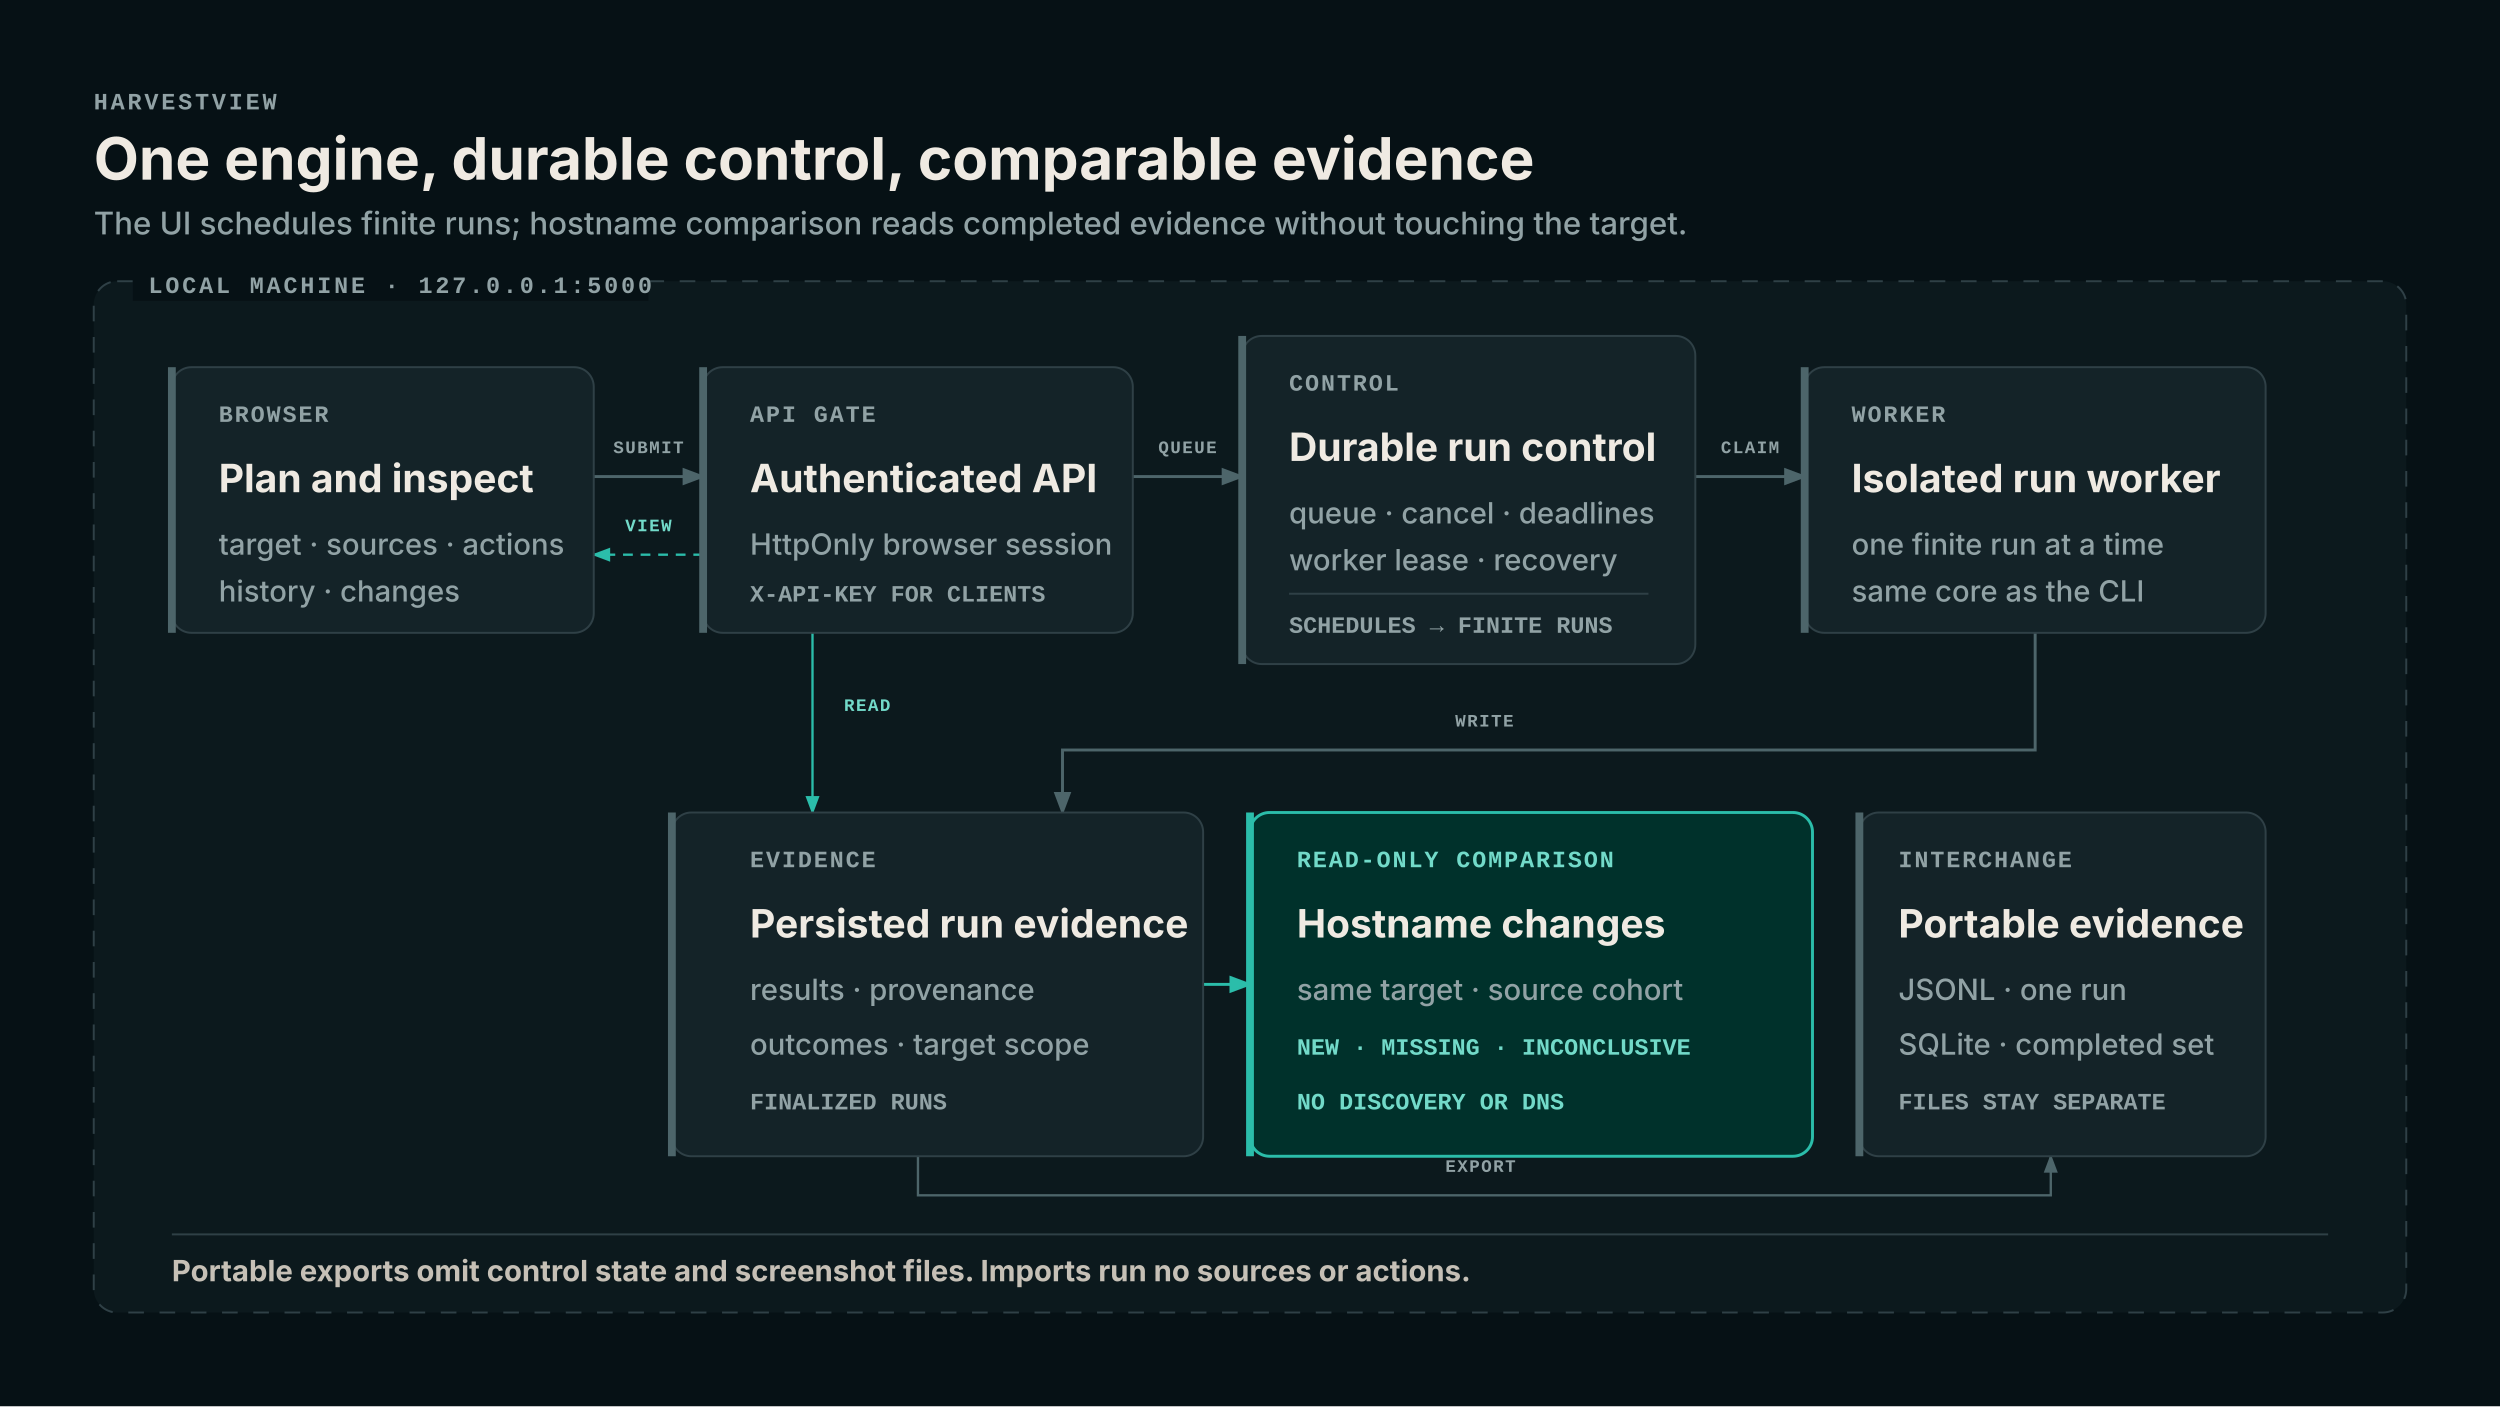
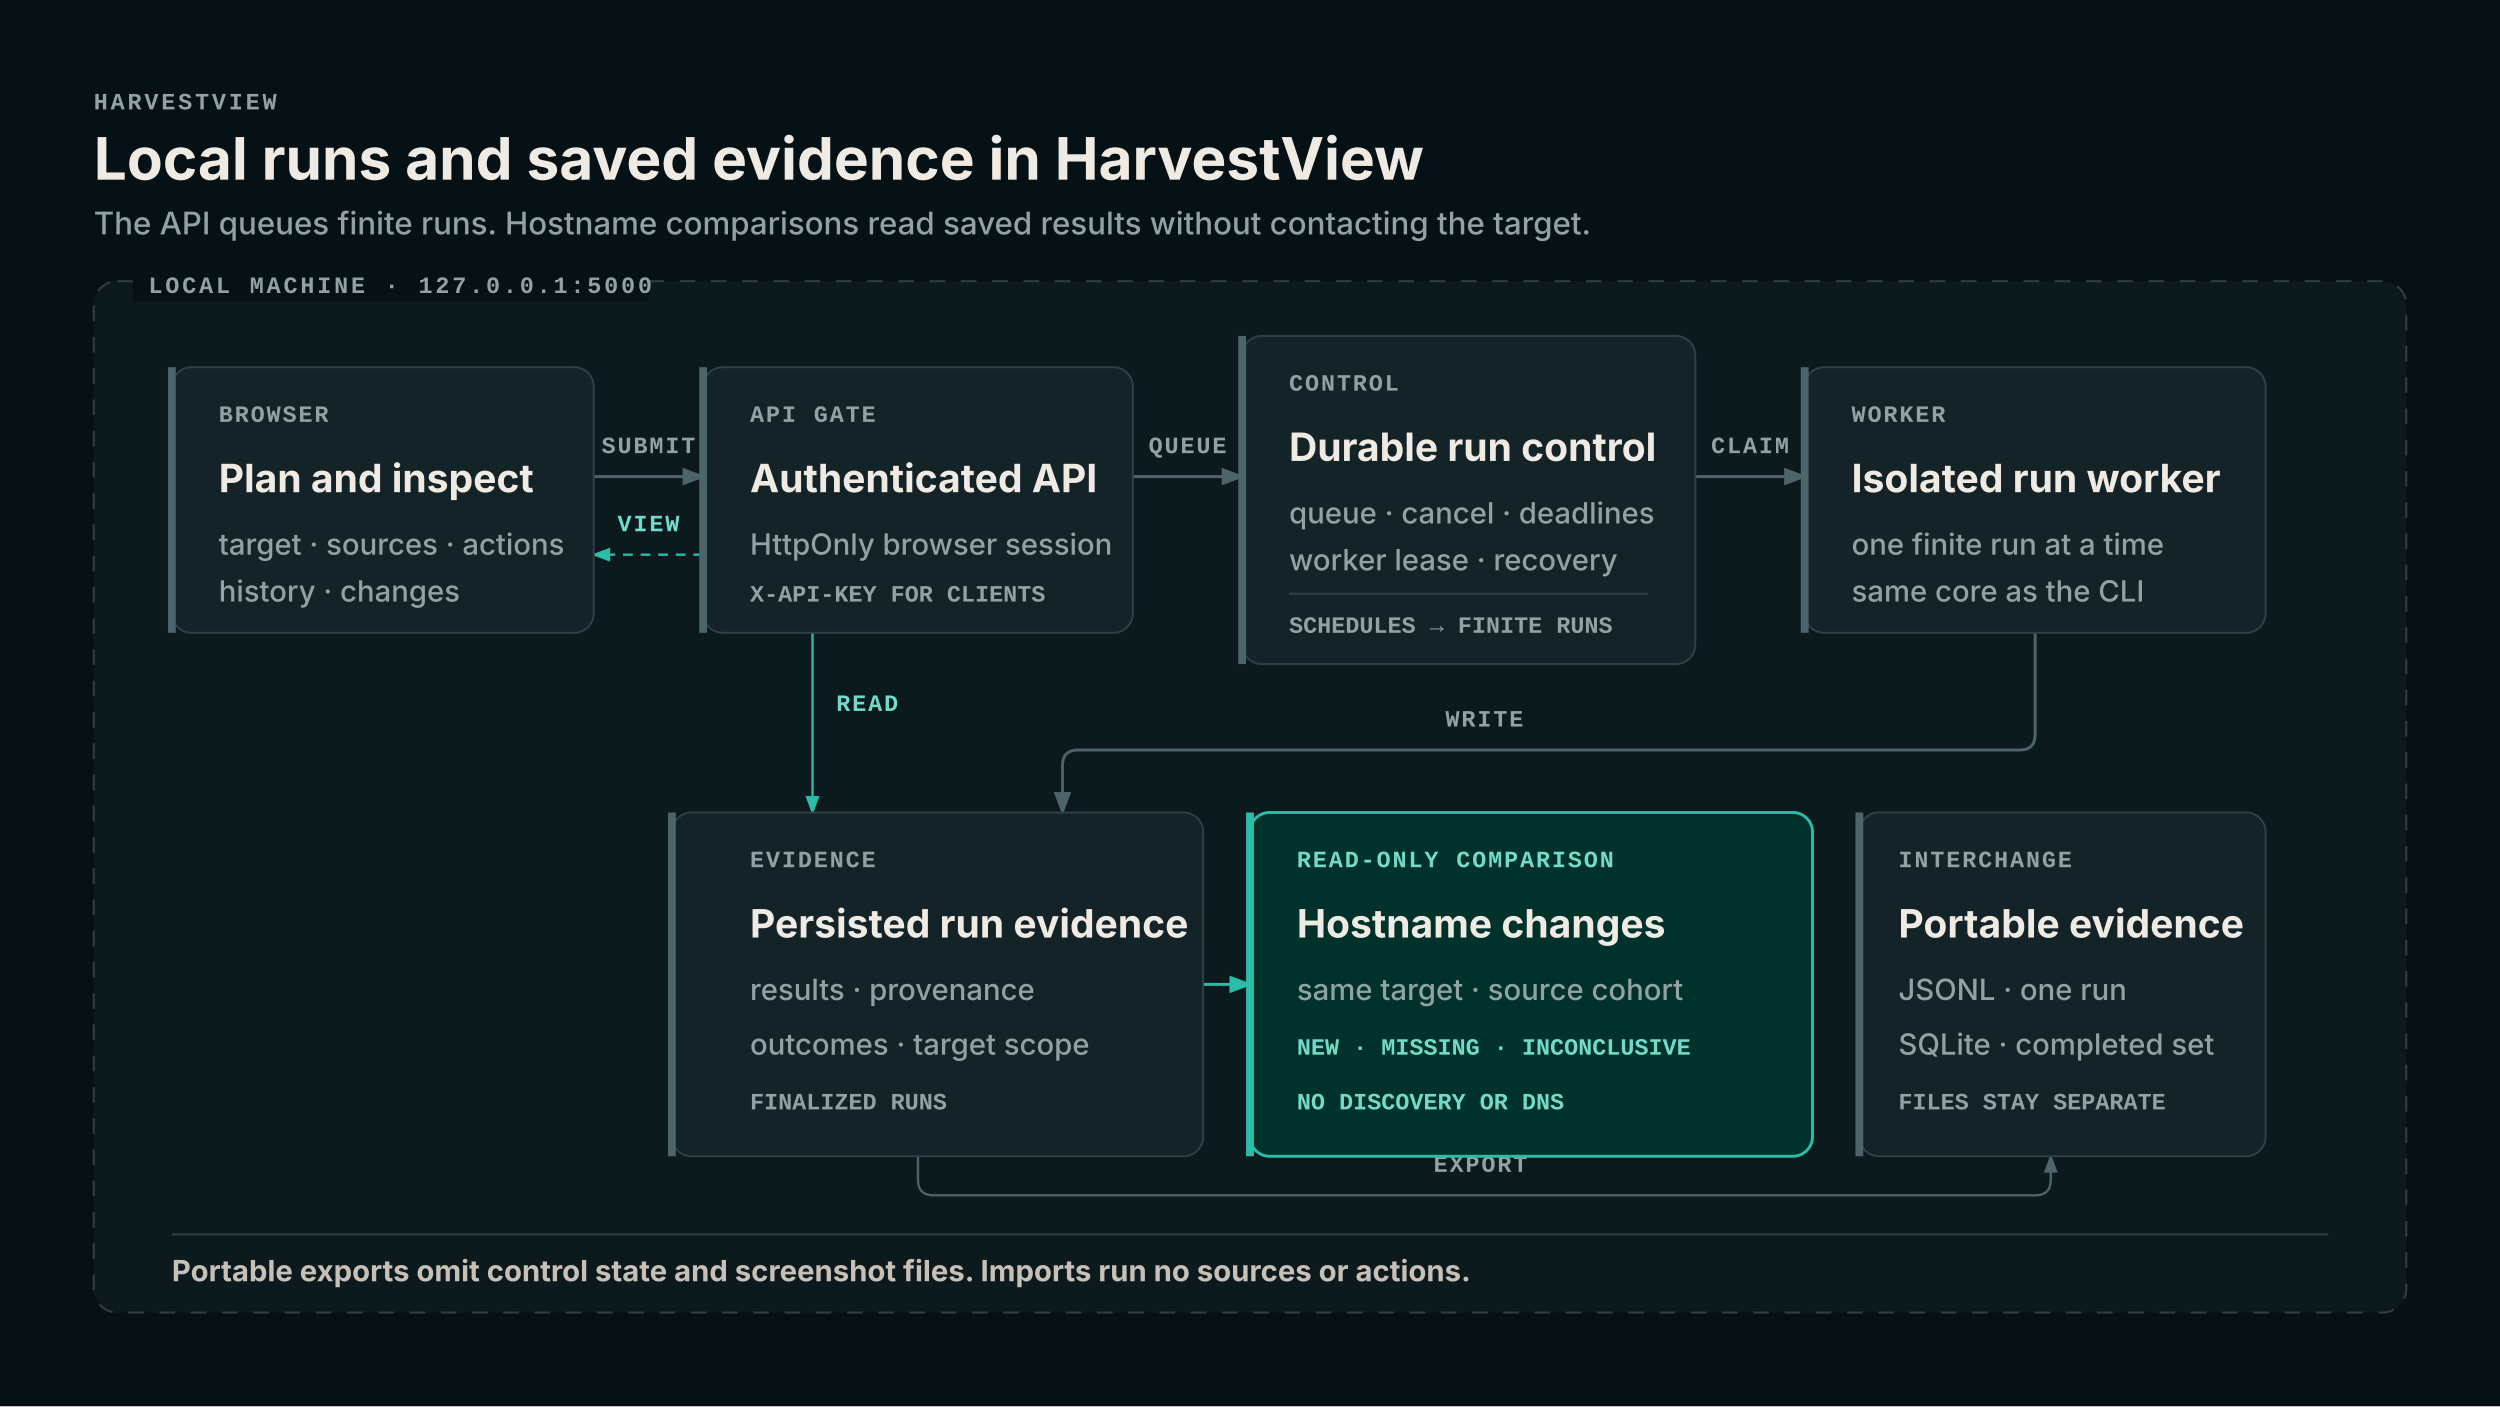
<svg xmlns="http://www.w3.org/2000/svg" viewBox="0 0 1280 720" role="img" aria-labelledby="harvestview-architecture-title harvestview-architecture-desc">
  <defs>
    <style>
      .title { font: 700 30px Inter, system-ui, -apple-system, BlinkMacSystemFont, "Segoe UI", sans-serif; fill: #efeae2; }
      .subtitle { font: 450 16px Inter, system-ui, -apple-system, BlinkMacSystemFont, "Segoe UI", sans-serif; fill: #91a2a5; }
      .zone { font: 700 12px "SFMono-Regular", Consolas, "Liberation Mono", monospace; letter-spacing: .12em; fill: #91a2a5; }
      .tag { font: 700 12px "SFMono-Regular", Consolas, "Liberation Mono", monospace; letter-spacing: .08em; fill: #91a2a5; }
      .tag-accent { fill: #72dac9; }
      .node-title { font: 700 20px Inter, system-ui, -apple-system, BlinkMacSystemFont, "Segoe UI", sans-serif; fill: #efeae2; }
      .body { font: 450 15px Inter, system-ui, -apple-system, BlinkMacSystemFont, "Segoe UI", sans-serif; fill: #91a2a5; }
      .body-strong { font: 650 15px Inter, system-ui, -apple-system, BlinkMacSystemFont, "Segoe UI", sans-serif; fill: #c6c0b6; }
      .technical { font: 600 12px "SFMono-Regular", Consolas, "Liberation Mono", monospace; fill: #91a2a5; }
      .technical-accent { font: 700 12px "SFMono-Regular", Consolas, "Liberation Mono", monospace; fill: #72dac9; }
-       .edge-label { font: 700 9px "SFMono-Regular", Consolas, "Liberation Mono", monospace; letter-spacing: .08em; fill: #91a2a5; }
+       .edge-label { font: 700 12px "SFMono-Regular", Consolas, "Liberation Mono", monospace; letter-spacing: .08em; fill: #91a2a5; }
      .edge-label-accent { fill: #72dac9; }
    </style>
    <marker id="harvestview-architecture-arrow" markerWidth="8" markerHeight="6" refX="7" refY="3" orient="auto">
      <polygon points="0 0, 8 3, 0 6" fill="#4d656a" />
    </marker>
    <marker id="harvestview-architecture-arrow-accent" markerWidth="8" markerHeight="6" refX="7" refY="3" orient="auto">
      <polygon points="0 0, 8 3, 0 6" fill="#2bbdaa" />
    </marker>
  </defs>
  <rect width="1280" height="720" fill="#061115" />
  <text class="zone" x="48" y="56">HARVESTVIEW</text>
-   <text class="title" x="48" y="92">One engine, durable control, comparable evidence</text>
-   <text class="subtitle" x="48" y="120">The UI schedules finite runs; hostname comparison reads completed evidence without touching the target.</text>
+   <text class="title" x="48" y="92">Local runs and saved evidence in HarvestView</text>
+   <text class="subtitle" x="48" y="120">The API queues finite runs. Hostname comparisons read saved results without contacting the target.</text>
  <rect x="48" y="144" width="1184" height="528" rx="12" fill="#0c191d" stroke="#2f4046" stroke-dasharray="8 8" />
  <rect x="68" y="134" width="264" height="20" fill="#061115" />
  <text class="zone" x="76" y="150">LOCAL MACHINE · 127.0.0.1:5000</text>
  <line x1="304" y1="244" x2="360" y2="244" stroke="#4d656a" stroke-width="1.5" marker-end="url(#harvestview-architecture-arrow)" />
  <line x1="360" y1="284" x2="304" y2="284" stroke="#2bbdaa" stroke-width="1.2" stroke-dasharray="5 4" marker-end="url(#harvestview-architecture-arrow-accent)" />
  <line x1="580" y1="244" x2="636" y2="244" stroke="#4d656a" stroke-width="1.5" marker-end="url(#harvestview-architecture-arrow)" />
  <line x1="868" y1="244" x2="924" y2="244" stroke="#4d656a" stroke-width="1.5" marker-end="url(#harvestview-architecture-arrow)" />
  <line x1="416" y1="324" x2="416" y2="416" stroke="#2bbdaa" stroke-width="1.2" marker-end="url(#harvestview-architecture-arrow-accent)" />
-   <path d="M1042 324 V384 H544 V416" fill="none" stroke="#4d656a" stroke-width="1.5" marker-end="url(#harvestview-architecture-arrow)" />
+   <path d="M1042 324 V376 Q1042 384 1034 384 H552 Q544 384 544 392 V416" fill="none" stroke="#4d656a" stroke-width="1.5" marker-end="url(#harvestview-architecture-arrow)" />
  <line x1="616" y1="504" x2="640" y2="504" stroke="#2bbdaa" stroke-width="1.5" marker-end="url(#harvestview-architecture-arrow-accent)" />
-   <path d="M470 592 V612 H1050 V592" fill="none" stroke="#4d656a" stroke-width="1.2" marker-end="url(#harvestview-architecture-arrow)" />
-   <rect x="308" y="224" width="48" height="12" rx="4" fill="#0c191d" />
+   <path d="M470 592 V604 Q470 612 478 612 H1042 Q1050 612 1050 604 V592" fill="none" stroke="#4d656a" stroke-width="1.2" marker-end="url(#harvestview-architecture-arrow)" />
+   <rect x="306" y="220" width="52" height="16" rx="4" fill="#0c191d" />
  <text class="edge-label" x="332" y="232" text-anchor="middle">SUBMIT</text>
-   <rect x="312" y="264" width="40" height="12" rx="4" fill="#0c191d" />
+   <rect x="312" y="260" width="40" height="16" rx="4" fill="#0c191d" />
  <text class="edge-label edge-label-accent" x="332" y="272" text-anchor="middle">VIEW</text>
-   <rect x="584" y="224" width="48" height="12" rx="4" fill="#0c191d" />
+   <rect x="584" y="220" width="48" height="16" rx="4" fill="#0c191d" />
  <text class="edge-label" x="608" y="232" text-anchor="middle">QUEUE</text>
-   <rect x="872" y="224" width="48" height="12" rx="4" fill="#0c191d" />
+   <rect x="872" y="220" width="48" height="16" rx="4" fill="#0c191d" />
  <text class="edge-label" x="896" y="232" text-anchor="middle">CLAIM</text>
-   <rect x="424" y="356" width="40" height="12" rx="4" fill="#0c191d" />
+   <rect x="424" y="352" width="40" height="16" rx="4" fill="#0c191d" />
  <text class="edge-label edge-label-accent" x="444" y="364" text-anchor="middle">READ</text>
-   <rect x="736" y="364" width="48" height="12" rx="4" fill="#0c191d" />
+   <rect x="736" y="360" width="48" height="16" rx="4" fill="#0c191d" />
  <text class="edge-label" x="760" y="372" text-anchor="middle">WRITE</text>
-   <rect x="734" y="592" width="48" height="12" rx="4" fill="#0c191d" />
+   <rect x="730" y="588" width="56" height="16" rx="4" fill="#0c191d" />
  <text class="edge-label" x="758" y="600" text-anchor="middle">EXPORT</text>
  <rect x="88" y="188" width="216" height="136" rx="10" fill="#142328" stroke="#2f4046" />
  <line x1="88" y1="188" x2="88" y2="324" stroke="#4d656a" stroke-width="4" />
  <text class="tag" x="112" y="216">BROWSER</text>
  <text class="node-title" x="112" y="252">Plan and inspect</text>
  <text class="body" x="112" y="284">target · sources · actions</text>
  <text class="body" x="112" y="308">history · changes</text>
  <rect x="360" y="188" width="220" height="136" rx="10" fill="#142328" stroke="#2f4046" />
  <line x1="360" y1="188" x2="360" y2="324" stroke="#4d656a" stroke-width="4" />
  <text class="tag" x="384" y="216">API GATE</text>
  <text class="node-title" x="384" y="252">Authenticated API</text>
  <text class="body" x="384" y="284">HttpOnly browser session</text>
  <text class="technical" x="384" y="308">X-API-KEY FOR CLIENTS</text>
  <rect x="636" y="172" width="232" height="168" rx="10" fill="#142328" stroke="#2f4046" />
  <line x1="636" y1="172" x2="636" y2="340" stroke="#4d656a" stroke-width="4" />
  <text class="tag" x="660" y="200">CONTROL</text>
  <text class="node-title" x="660" y="236">Durable run control</text>
  <text class="body" x="660" y="268">queue · cancel · deadlines</text>
  <text class="body" x="660" y="292">worker lease · recovery</text>
  <line x1="660" y1="304" x2="844" y2="304" stroke="#2f4046" />
  <text class="technical" x="660" y="324">SCHEDULES → FINITE RUNS</text>
  <rect x="924" y="188" width="236" height="136" rx="10" fill="#142328" stroke="#2f4046" />
  <line x1="924" y1="188" x2="924" y2="324" stroke="#4d656a" stroke-width="4" />
  <text class="tag" x="948" y="216">WORKER</text>
  <text class="node-title" x="948" y="252">Isolated run worker</text>
  <text class="body" x="948" y="284">one finite run at a time</text>
  <text class="body" x="948" y="308">same core as the CLI</text>
  <rect x="344" y="416" width="272" height="176" rx="10" fill="#142328" stroke="#2f4046" />
  <line x1="344" y1="416" x2="344" y2="592" stroke="#4d656a" stroke-width="4" />
  <text class="tag" x="384" y="444">EVIDENCE</text>
  <text class="node-title" x="384" y="480">Persisted run evidence</text>
  <text class="body" x="384" y="512">results · provenance</text>
  <text class="body" x="384" y="540">outcomes · target scope</text>
  <text class="technical" x="384" y="568">FINALIZED RUNS</text>
  <rect x="640" y="416" width="288" height="176" rx="10" fill="#00312b" stroke="#2bbdaa" stroke-width="1.5" />
  <line x1="640" y1="416" x2="640" y2="592" stroke="#2bbdaa" stroke-width="4" />
  <text class="tag tag-accent" x="664" y="444">READ-ONLY COMPARISON</text>
  <text class="node-title" x="664" y="480">Hostname changes</text>
  <text class="body" x="664" y="512">same target · source cohort</text>
  <text class="technical-accent" x="664" y="540">NEW · MISSING · INCONCLUSIVE</text>
  <text class="technical-accent" x="664" y="568">NO DISCOVERY OR DNS</text>
  <rect x="952" y="416" width="208" height="176" rx="10" fill="#142328" stroke="#2f4046" />
  <line x1="952" y1="416" x2="952" y2="592" stroke="#4d656a" stroke-width="4" />
  <text class="tag" x="972" y="444">INTERCHANGE</text>
  <text class="node-title" x="972" y="480">Portable evidence</text>
  <text class="body" x="972" y="512">JSONL · one run</text>
  <text class="body" x="972" y="540">SQLite · completed set</text>
  <text class="technical" x="972" y="568">FILES STAY SEPARATE</text>
  <line x1="88" y1="632" x2="1192" y2="632" stroke="#2f4046" />
  <text class="body-strong" x="88" y="656">Portable exports omit control state and screenshot files. Imports run no sources or actions.</text>
</svg>
